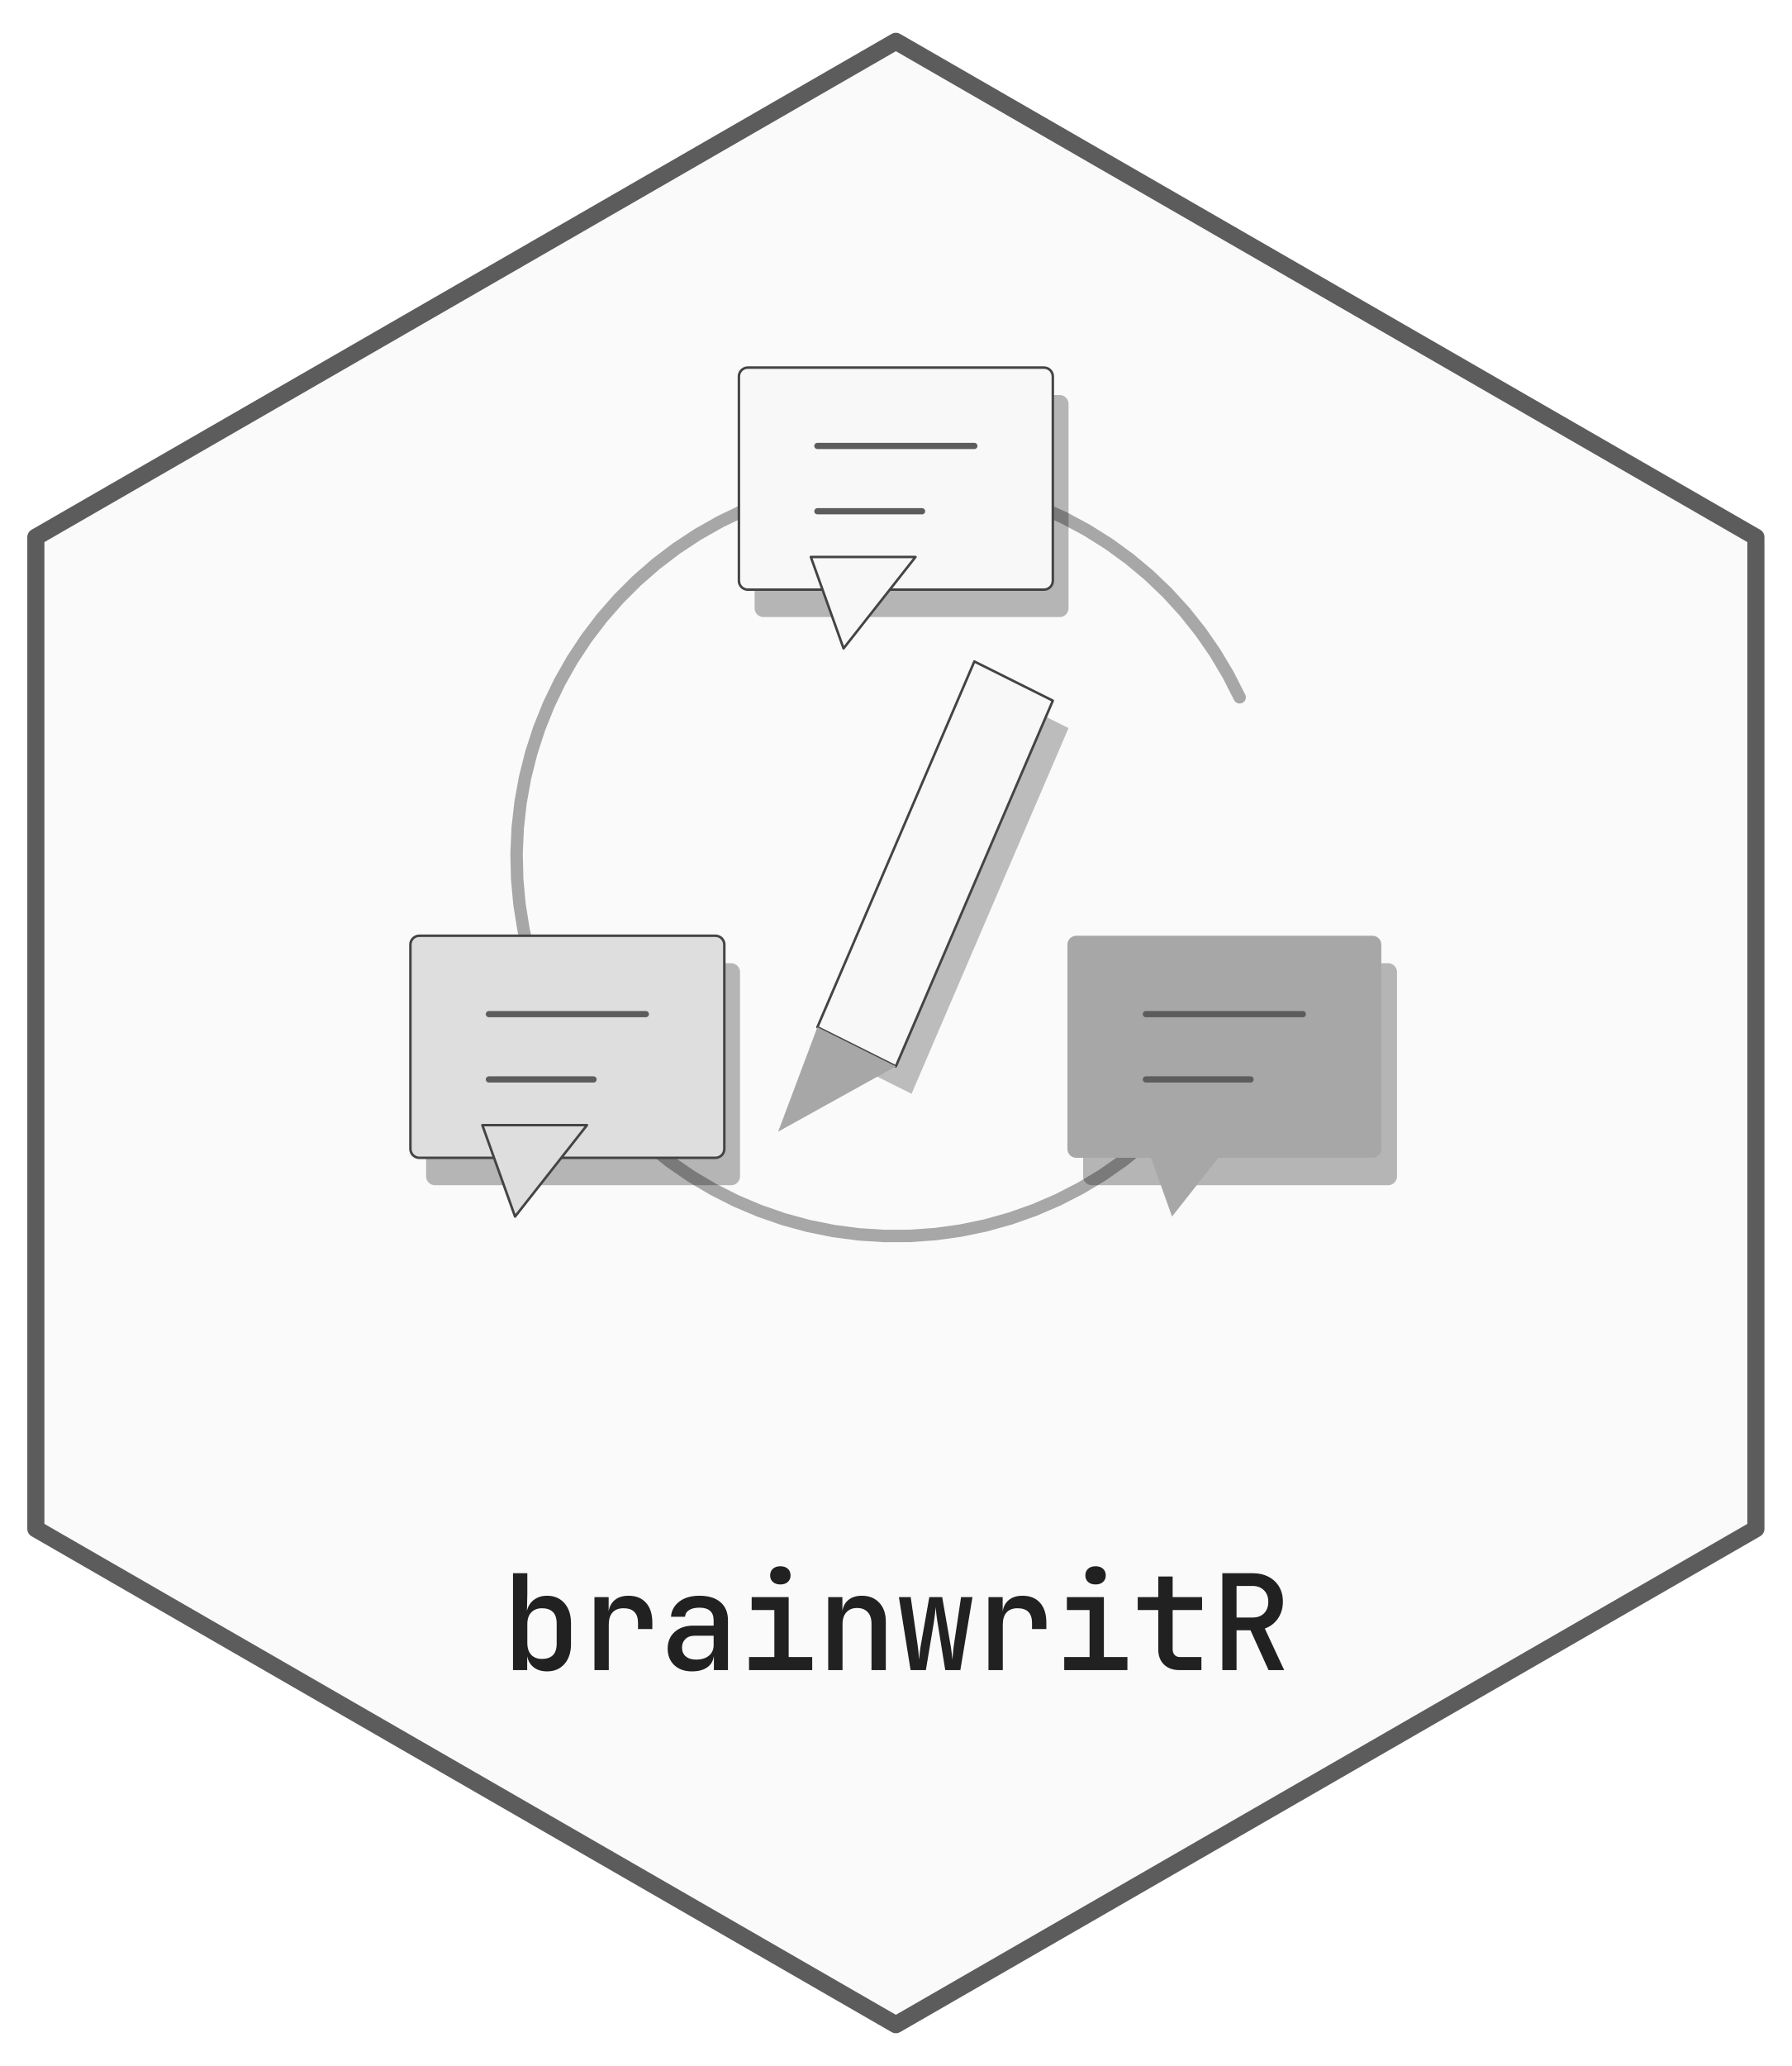
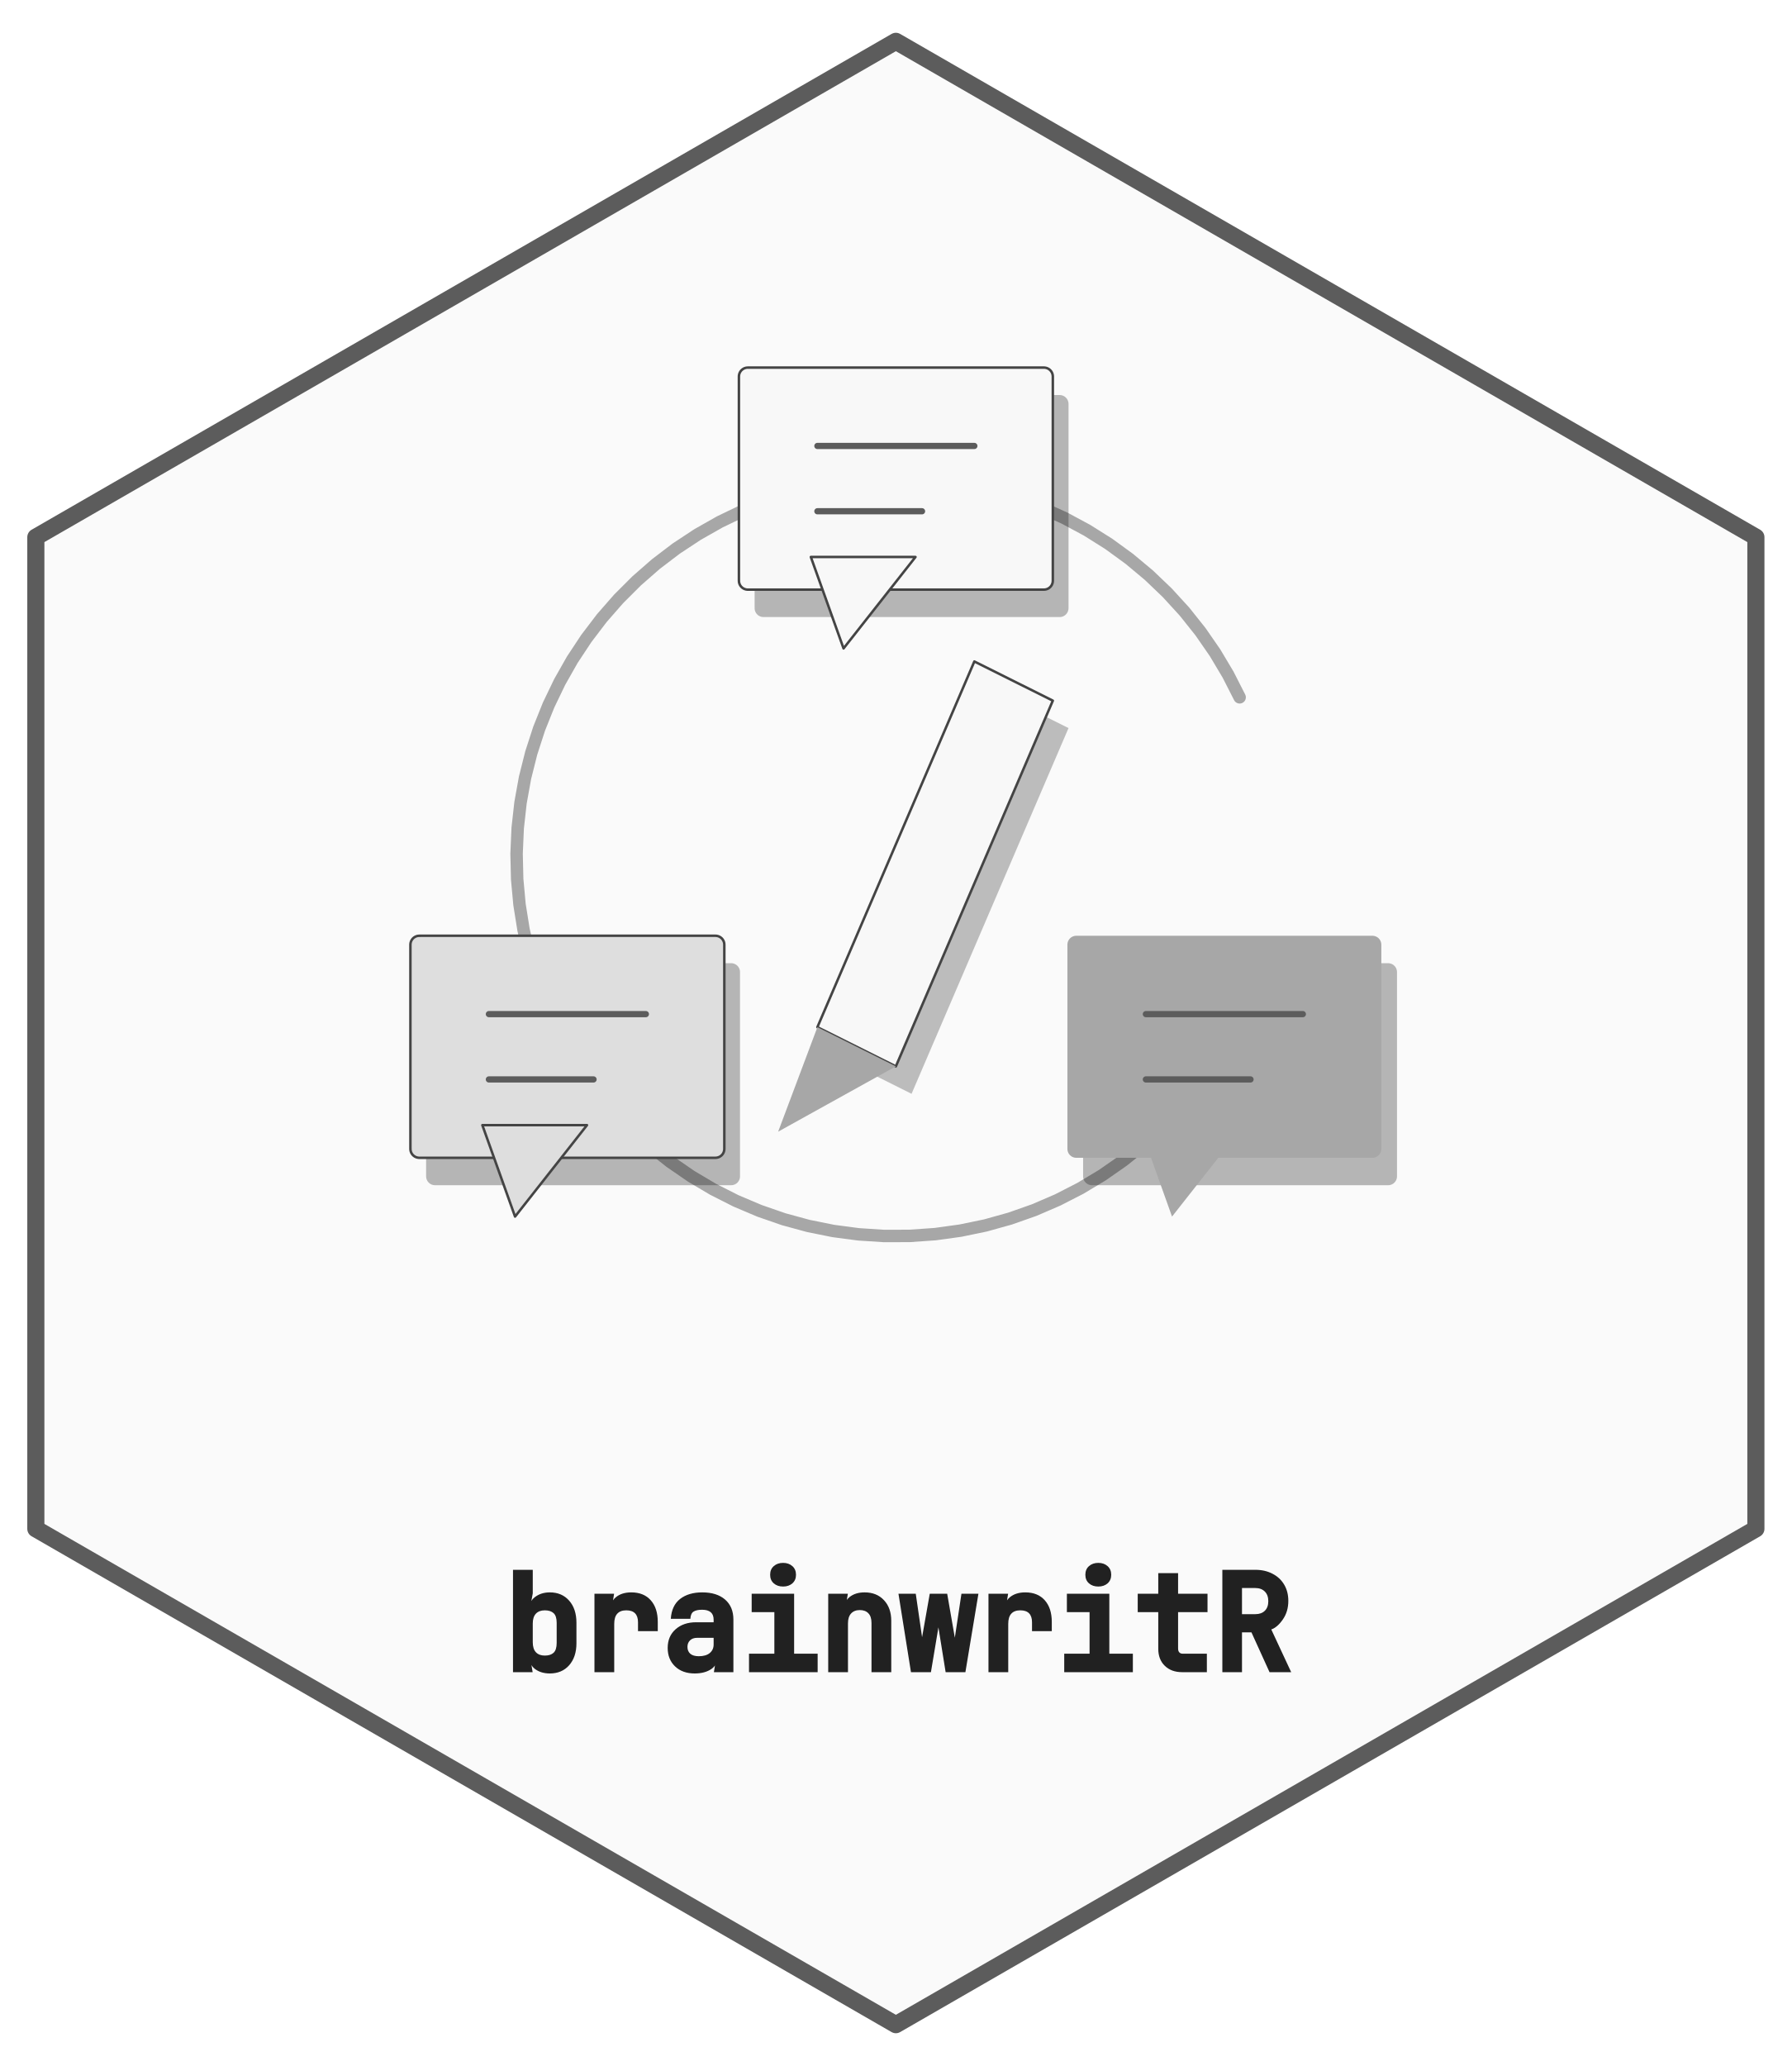
- <svg xmlns="http://www.w3.org/2000/svg" xmlns:xlink="http://www.w3.org/1999/xlink" width="432pt" height="498pt" viewBox="0 0 432 498">
+ <svg xmlns="http://www.w3.org/2000/svg" xmlns:xlink="http://www.w3.org/1999/xlink" width="432" height="498" viewBox="0 0 432 498">
  <defs>
    <g>
      <g id="glyph-0-0">
-         <path d="M 10.906 0.312 C 9.625 0.312 8.562 -0.004 7.719 -0.641 C 6.883 -1.273 6.348 -2.172 6.109 -3.328 L 6.109 0 L 2.688 0 L 2.688 -23.359 L 6.141 -23.359 L 6.141 -18.344 L 6.047 -14.266 C 6.305 -15.398 6.867 -16.289 7.734 -16.938 C 8.598 -17.594 9.656 -17.922 10.906 -17.922 C 12.656 -17.922 14.051 -17.32 15.094 -16.125 C 16.145 -14.938 16.672 -13.316 16.672 -11.266 L 16.672 -6.297 C 16.672 -4.273 16.145 -2.664 15.094 -1.469 C 14.051 -0.281 12.656 0.312 10.906 0.312 Z M 9.703 -2.688 C 10.805 -2.688 11.664 -2.977 12.281 -3.562 C 12.906 -4.156 13.219 -5.102 13.219 -6.406 L 13.219 -11.234 C 13.219 -12.516 12.906 -13.445 12.281 -14.031 C 11.664 -14.613 10.805 -14.906 9.703 -14.906 C 8.586 -14.906 7.711 -14.566 7.078 -13.891 C 6.453 -13.223 6.141 -12.285 6.141 -11.078 L 6.141 -6.562 C 6.141 -5.32 6.453 -4.363 7.078 -3.688 C 7.711 -3.02 8.586 -2.688 9.703 -2.688 Z M 9.703 -2.688 " />
+         <path d="M 11.562 0.312 C 10.133 0.312 8.938 -0.051 7.969 -0.781 C 7.008 -1.508 6.609 -2.578 6.766 -3.984 L 7.422 0 L 2.688 0 L 2.688 -24.672 L 7.453 -24.672 L 7.453 -19 L 6.703 -14.922 C 6.566 -16.305 6.992 -17.367 7.984 -18.109 C 8.973 -18.859 10.164 -19.234 11.562 -19.234 C 13.508 -19.234 15.066 -18.566 16.234 -17.234 C 17.398 -15.91 17.984 -14.141 17.984 -11.922 L 17.984 -6.953 C 17.984 -4.766 17.398 -3.004 16.234 -1.672 C 15.066 -0.348 13.508 0.312 11.562 0.312 Z M 10.359 -4 C 11.285 -4 11.992 -4.227 12.484 -4.688 C 12.973 -5.156 13.219 -5.945 13.219 -7.062 L 13.219 -11.891 C 13.219 -12.984 12.973 -13.758 12.484 -14.219 C 11.992 -14.676 11.285 -14.906 10.359 -14.906 C 9.43 -14.906 8.711 -14.633 8.203 -14.094 C 7.703 -13.551 7.453 -12.766 7.453 -11.734 L 7.453 -7.219 C 7.453 -6.156 7.703 -5.352 8.203 -4.812 C 8.711 -4.27 9.43 -4 10.359 -4 Z M 10.359 -4 " />
      </g>
      <g id="glyph-0-1">
-         <path d="M 3.328 0 L 3.328 -17.594 L 6.75 -17.594 L 6.75 -14.141 C 6.926 -15.316 7.426 -16.238 8.25 -16.906 C 9.082 -17.582 10.18 -17.922 11.547 -17.922 C 13.359 -17.922 14.766 -17.352 15.766 -16.219 C 16.773 -15.094 17.281 -13.504 17.281 -11.453 L 17.281 -9.891 L 13.828 -9.891 L 13.828 -11.359 C 13.828 -13.723 12.664 -14.906 10.344 -14.906 C 9.188 -14.906 8.301 -14.566 7.688 -13.891 C 7.082 -13.223 6.781 -12.25 6.781 -10.969 L 6.781 0 Z M 3.328 0 " />
+         <path d="M 3.328 0 L 3.328 -18.906 L 8.062 -18.906 L 7.406 -14.797 C 7.176 -16.203 7.535 -17.289 8.484 -18.062 C 9.441 -18.844 10.68 -19.234 12.203 -19.234 C 14.211 -19.234 15.781 -18.598 16.906 -17.328 C 18.031 -16.066 18.594 -14.328 18.594 -12.109 L 18.594 -9.891 L 13.828 -9.891 L 13.828 -12.016 C 13.828 -13.941 12.883 -14.906 11 -14.906 C 10.039 -14.906 9.316 -14.633 8.828 -14.094 C 8.336 -13.562 8.094 -12.738 8.094 -11.625 L 8.094 0 Z M 3.328 0 " />
      </g>
      <g id="glyph-0-2">
-         <path d="M 7.844 0.312 C 6.051 0.312 4.625 -0.191 3.562 -1.203 C 2.508 -2.211 1.984 -3.539 1.984 -5.188 C 1.984 -6.852 2.547 -8.191 3.672 -9.203 C 4.805 -10.211 6.312 -10.719 8.188 -10.719 L 13.062 -10.719 L 13.062 -12 C 13.062 -14.031 11.914 -15.047 9.625 -15.047 C 8.602 -15.047 7.781 -14.852 7.156 -14.469 C 6.539 -14.082 6.211 -13.547 6.172 -12.859 L 2.781 -12.859 C 2.883 -14.336 3.547 -15.551 4.766 -16.5 C 5.984 -17.445 7.613 -17.922 9.656 -17.922 C 11.832 -17.922 13.52 -17.398 14.719 -16.359 C 15.914 -15.328 16.516 -13.883 16.516 -12.031 L 16.516 0 L 13.125 0 L 13.125 -3.297 L 13.094 -3.297 C 12.938 -2.16 12.398 -1.273 11.484 -0.641 C 10.566 -0.004 9.352 0.312 7.844 0.312 Z M 8.828 -2.531 C 10.129 -2.531 11.16 -2.844 11.922 -3.469 C 12.68 -4.102 13.062 -4.953 13.062 -6.016 L 13.062 -8.281 L 8.453 -8.281 C 7.535 -8.281 6.801 -8.016 6.25 -7.484 C 5.707 -6.953 5.438 -6.27 5.438 -5.438 C 5.438 -4.539 5.734 -3.832 6.328 -3.312 C 6.93 -2.789 7.766 -2.531 8.828 -2.531 Z M 8.828 -2.531 " />
+         <path d="M 8.5 0.312 C 6.531 0.312 4.953 -0.254 3.766 -1.391 C 2.578 -2.523 1.984 -4.008 1.984 -5.844 C 1.984 -7.707 2.613 -9.203 3.875 -10.328 C 5.145 -11.461 6.801 -12.031 8.844 -12.031 L 13.062 -12.031 L 13.062 -12.656 C 13.062 -14.25 12.133 -15.047 10.281 -15.047 C 9.383 -15.047 8.703 -14.898 8.234 -14.609 C 7.766 -14.316 7.504 -13.734 7.453 -12.859 L 2.734 -12.859 C 2.879 -15.004 3.629 -16.602 4.984 -17.656 C 6.348 -18.707 8.125 -19.234 10.312 -19.234 C 12.656 -19.234 14.492 -18.656 15.828 -17.5 C 17.16 -16.344 17.828 -14.738 17.828 -12.688 L 17.828 0 L 13.125 0 L 13.75 -3.922 L 13.781 -3.922 C 14.008 -2.555 13.598 -1.508 12.547 -0.781 C 11.492 -0.051 10.145 0.312 8.5 0.312 Z M 9.484 -3.844 C 10.629 -3.844 11.508 -4.098 12.125 -4.609 C 12.75 -5.129 13.062 -5.816 13.062 -6.672 L 13.062 -8.281 L 9.109 -8.281 C 8.367 -8.281 7.789 -8.078 7.375 -7.672 C 6.957 -7.266 6.75 -6.738 6.75 -6.094 C 6.75 -5.395 6.977 -4.844 7.438 -4.438 C 7.906 -4.039 8.586 -3.844 9.484 -3.844 Z M 9.484 -3.844 " />
      </g>
      <g id="glyph-0-3">
-         <path d="M 2.594 0 L 2.594 -3.141 L 8.703 -3.141 L 8.703 -14.469 L 3.234 -14.469 L 3.234 -17.594 L 12.156 -17.594 L 12.156 -3.141 L 17.828 -3.141 L 17.828 0 Z M 10.156 -20.641 C 9.406 -20.641 8.805 -20.836 8.359 -21.234 C 7.91 -21.629 7.688 -22.156 7.688 -22.812 C 7.688 -23.5 7.91 -24.039 8.359 -24.438 C 8.805 -24.832 9.406 -25.031 10.156 -25.031 C 10.895 -25.031 11.488 -24.832 11.938 -24.438 C 12.383 -24.039 12.609 -23.5 12.609 -22.812 C 12.609 -22.156 12.383 -21.629 11.938 -21.234 C 11.488 -20.836 10.895 -20.641 10.156 -20.641 Z M 10.156 -20.641 " />
+         <path d="M 2.594 0 L 2.594 -4.453 L 8.703 -4.453 L 8.703 -14.469 L 3.234 -14.469 L 3.234 -18.906 L 13.469 -18.906 L 13.469 -4.453 L 19.141 -4.453 L 19.141 0 Z M 10.812 -20.641 C 9.895 -20.641 9.145 -20.895 8.562 -21.406 C 7.977 -21.926 7.688 -22.613 7.688 -23.469 C 7.688 -24.352 7.977 -25.051 8.562 -25.562 C 9.145 -26.082 9.895 -26.344 10.812 -26.344 C 11.719 -26.344 12.461 -26.082 13.047 -25.562 C 13.629 -25.051 13.922 -24.352 13.922 -23.469 C 13.922 -22.613 13.629 -21.926 13.047 -21.406 C 12.461 -20.895 11.719 -20.641 10.812 -20.641 Z M 10.812 -20.641 " />
      </g>
      <g id="glyph-0-4">
-         <path d="M 2.688 0 L 2.688 -17.594 L 6.109 -17.594 L 6.109 -14.234 C 6.285 -15.391 6.781 -16.289 7.594 -16.938 C 8.414 -17.594 9.488 -17.922 10.812 -17.922 C 12.562 -17.922 13.957 -17.359 15 -16.234 C 16.051 -15.117 16.578 -13.613 16.578 -11.719 L 16.578 0 L 13.125 0 L 13.125 -11.203 C 13.125 -12.422 12.812 -13.352 12.188 -14 C 11.57 -14.645 10.727 -14.969 9.656 -14.969 C 8.57 -14.969 7.711 -14.625 7.078 -13.938 C 6.453 -13.258 6.141 -12.316 6.141 -11.109 L 6.141 0 Z M 2.688 0 " />
+         <path d="M 2.688 0 L 2.688 -18.906 L 7.422 -18.906 L 6.766 -14.891 C 6.535 -16.285 6.891 -17.359 7.828 -18.109 C 8.773 -18.859 9.988 -19.234 11.469 -19.234 C 13.406 -19.234 14.957 -18.609 16.125 -17.359 C 17.301 -16.109 17.891 -14.445 17.891 -12.375 L 17.891 0 L 13.125 0 L 13.125 -11.859 C 13.125 -12.898 12.875 -13.676 12.375 -14.188 C 11.883 -14.707 11.195 -14.969 10.312 -14.969 C 9.414 -14.969 8.711 -14.691 8.203 -14.141 C 7.703 -13.598 7.453 -12.805 7.453 -11.766 L 7.453 0 Z M 2.688 0 " />
      </g>
      <g id="glyph-0-5">
-         <path d="M 3.547 0 L 0.734 -17.594 L 3.578 -17.594 L 5.25 -6.016 C 5.332 -5.441 5.406 -4.816 5.469 -4.141 C 5.531 -3.473 5.57 -2.926 5.594 -2.5 C 5.633 -2.926 5.688 -3.473 5.75 -4.141 C 5.82 -4.816 5.91 -5.441 6.016 -6.016 L 8.062 -17.594 L 11.172 -17.594 L 13.188 -6.016 C 13.289 -5.441 13.379 -4.816 13.453 -4.141 C 13.523 -3.473 13.582 -2.926 13.625 -2.5 C 13.676 -2.926 13.727 -3.473 13.781 -4.141 C 13.832 -4.816 13.898 -5.441 13.984 -6.016 L 15.719 -17.594 L 18.469 -17.594 L 15.547 0 L 11.906 0 L 10.047 -11.484 C 9.941 -12.086 9.848 -12.75 9.766 -13.469 C 9.691 -14.195 9.633 -14.773 9.594 -15.203 C 9.57 -14.773 9.516 -14.195 9.422 -13.469 C 9.328 -12.75 9.238 -12.086 9.156 -11.484 L 7.234 0 Z M 3.547 0 " />
+         <path d="M 3.641 0 L 0.625 -18.906 L 4.797 -18.906 L 6.562 -6.766 C 6.645 -6.18 6.719 -5.547 6.781 -4.859 C 6.844 -4.18 6.664 -3.613 6.25 -3.156 C 5.852 -3.625 5.688 -4.195 5.75 -4.875 C 5.82 -5.562 5.914 -6.195 6.031 -6.781 L 8.172 -18.906 L 12.375 -18.906 L 14.484 -6.781 C 14.598 -6.195 14.691 -5.562 14.766 -4.875 C 14.836 -4.195 14.676 -3.625 14.281 -3.156 C 13.895 -3.625 13.727 -4.195 13.781 -4.875 C 13.832 -5.551 13.898 -6.18 13.984 -6.766 L 15.812 -18.906 L 19.906 -18.906 L 16.766 0 L 12 0 L 10.062 -12.031 C 9.945 -12.645 9.848 -13.316 9.766 -14.047 C 9.691 -14.785 9.852 -15.391 10.25 -15.859 C 10.664 -15.391 10.828 -14.785 10.734 -14.047 C 10.641 -13.316 10.551 -12.648 10.469 -12.047 L 8.453 0 Z M 3.641 0 " />
      </g>
      <g id="glyph-0-6">
-         <path d="M 11.359 0 C 9.805 0 8.566 -0.445 7.641 -1.344 C 6.723 -2.238 6.266 -3.453 6.266 -4.984 L 6.266 -14.469 L 1.312 -14.469 L 1.312 -17.594 L 6.266 -17.594 L 6.266 -22.562 L 9.734 -22.562 L 9.734 -17.594 L 16.828 -17.594 L 16.828 -14.469 L 9.734 -14.469 L 9.734 -5.031 C 9.734 -4.469 9.891 -4.008 10.203 -3.656 C 10.523 -3.312 10.961 -3.141 11.516 -3.141 L 16.672 -3.141 L 16.672 0 Z M 11.359 0 " />
+         <path d="M 12.016 0 C 10.285 0 8.895 -0.508 7.844 -1.531 C 6.789 -2.551 6.266 -3.922 6.266 -5.641 L 6.266 -14.469 L 1.312 -14.469 L 1.312 -18.906 L 6.266 -18.906 L 6.266 -23.875 L 11.047 -23.875 L 11.047 -18.906 L 18.141 -18.906 L 18.141 -14.469 L 11.047 -14.469 L 11.047 -5.688 C 11.047 -5.289 11.145 -4.984 11.344 -4.766 C 11.539 -4.555 11.816 -4.453 12.172 -4.453 L 17.984 -4.453 L 17.984 0 Z M 12.016 0 " />
      </g>
      <g id="glyph-0-7">
-         <path d="M 2.719 0 L 2.719 -23.359 L 10.016 -23.359 C 11.461 -23.359 12.734 -23.07 13.828 -22.5 C 14.93 -21.938 15.785 -21.145 16.391 -20.125 C 17.004 -19.102 17.312 -17.898 17.312 -16.516 C 17.312 -14.953 16.914 -13.594 16.125 -12.438 C 15.332 -11.289 14.273 -10.484 12.953 -10.016 L 17.625 0 L 13.859 0 L 9.5 -9.594 L 6.141 -9.594 L 6.141 0 Z M 6.141 -12.672 L 10.016 -12.672 C 11.172 -12.672 12.086 -13.008 12.766 -13.688 C 13.453 -14.375 13.797 -15.297 13.797 -16.453 C 13.797 -17.617 13.445 -18.547 12.75 -19.234 C 12.062 -19.93 11.148 -20.281 10.016 -20.281 L 6.141 -20.281 Z M 6.141 -12.672 " />
+         <path d="M 2.719 0 L 2.719 -24.672 L 10.672 -24.672 C 12.223 -24.672 13.598 -24.359 14.797 -23.734 C 16.004 -23.117 16.941 -22.25 17.609 -21.125 C 18.285 -20 18.625 -18.68 18.625 -17.172 C 18.625 -15.473 18.188 -13.988 17.312 -12.719 C 16.445 -11.457 15.516 -10.648 14.516 -10.297 L 19.312 0 L 14.094 0 L 9.734 -9.594 L 7.453 -9.594 L 7.453 0 Z M 7.453 -13.984 L 10.672 -13.984 C 11.648 -13.984 12.414 -14.258 12.969 -14.812 C 13.52 -15.363 13.797 -16.129 13.797 -17.109 C 13.797 -18.098 13.516 -18.875 12.953 -19.438 C 12.391 -20 11.629 -20.281 10.672 -20.281 L 7.453 -20.281 Z M 7.453 -13.984 " />
      </g>
    </g>
  </defs>
  <path fill-rule="nonzero" fill="rgb(98.039%, 98.039%, 98.039%)" fill-opacity="1" stroke-width="4.125" stroke-linecap="round" stroke-linejoin="round" stroke="rgb(36.078%, 36.078%, 36.078%)" stroke-opacity="1" stroke-miterlimit="10" d="M 216 9.961 L 423.359 129.48 L 423.359 368.52 L 216 488.039 L 8.641 368.52 L 8.641 129.48 Z M 216 9.961 " />
  <path fill="none" stroke-width="3" stroke-linecap="round" stroke-linejoin="round" stroke="rgb(65.49%, 65.49%, 65.49%)" stroke-opacity="1" stroke-miterlimit="10" d="M 298.887 168.086 L 296.094 162.602 L 292.941 157.316 L 289.438 152.258 L 285.602 147.441 L 281.449 142.898 L 277 138.645 L 272.273 134.699 L 267.293 131.078 L 262.078 127.801 L 256.652 124.883 L 251.043 122.336 L 245.277 120.172 L 239.379 118.402 L 233.371 117.031 L 227.285 116.066 L 221.148 115.512 L 214.988 115.375 L 208.836 115.648 L 202.711 116.336 L 196.648 117.434 L 190.676 118.938 L 184.816 120.84 L 179.098 123.129 L 173.547 125.801 L 168.188 128.84 L 163.047 132.227 L 158.148 135.957 L 153.512 140.008 L 149.156 144.359 L 145.105 148.992 L 141.375 153.891 L 137.984 159.023 L 134.949 164.379 L 132.281 169.922 L 129.992 175.633 L 128.094 181.484 L 126.594 187.449 L 125.5 193.504 L 124.82 199.617 L 124.551 205.762 L 124.695 211.91 L 125.258 218.039 L 126.23 224.109 L 127.609 230.105 L 129.391 235.996 L 131.566 241.75 L 134.121 247.344 L 137.051 252.758 L 140.34 257.961 L 143.969 262.93 L 147.93 267.645 L 152.195 272.082 L 156.75 276.223 L 161.578 280.047 L 166.648 283.539 L 171.945 286.68 L 177.441 289.461 L 183.113 291.863 L 188.934 293.883 L 194.875 295.504 L 200.914 296.723 L 207.023 297.531 L 213.172 297.93 L 219.332 297.91 L 225.48 297.48 L 231.582 296.637 L 237.613 295.387 L 243.551 293.73 L 249.359 291.684 L 255.016 289.246 L 260.496 286.438 L 265.777 283.266 L 270.828 279.746 L 275.633 275.895 L 280.168 271.727 L 284.406 267.266 L 288.34 262.531 L 291.941 257.543 L 295.203 252.32 " />
  <path fill-rule="nonzero" fill="rgb(1.961%, 1.961%, 1.961%)" fill-opacity="0.278" d="M 184.082 148.742 L 255.488 148.742 L 255.402 148.738 L 255.746 148.727 L 256.082 148.656 L 256.406 148.535 L 256.703 148.363 L 256.969 148.145 L 257.199 147.887 L 257.383 147.594 L 257.516 147.277 L 257.602 146.941 L 257.629 146.598 L 257.629 97.359 L 257.602 97.016 L 257.516 96.68 L 257.383 96.363 L 257.199 96.074 L 256.969 95.816 L 256.703 95.598 L 256.406 95.426 L 256.082 95.305 L 255.746 95.234 L 255.488 95.219 L 184.082 95.219 L 184.34 95.234 L 183.996 95.219 L 183.652 95.262 L 183.324 95.359 L 183.012 95.504 L 182.727 95.699 L 182.48 95.941 L 182.273 96.215 L 182.113 96.52 L 182.004 96.848 L 181.949 97.188 L 181.941 97.359 L 181.941 146.598 L 181.949 146.426 L 181.949 146.773 L 182.004 147.113 L 182.113 147.438 L 182.273 147.742 L 182.48 148.02 L 182.727 148.258 L 183.012 148.453 L 183.324 148.602 L 183.652 148.695 L 183.996 148.738 Z M 184.082 148.742 " />
  <path fill-rule="nonzero" fill="rgb(97.255%, 97.255%, 97.255%)" fill-opacity="1" stroke-width="0.6" stroke-linecap="round" stroke-linejoin="round" stroke="rgb(26.667%, 26.667%, 26.667%)" stroke-opacity="1" stroke-miterlimit="10" d="M 180.297 142.129 L 251.703 142.129 L 251.617 142.129 L 251.961 142.113 L 252.297 142.043 L 252.621 141.922 L 252.918 141.75 L 253.184 141.531 L 253.414 141.273 L 253.598 140.984 L 253.734 140.664 L 253.816 140.332 L 253.844 139.988 L 253.844 90.746 L 253.816 90.406 L 253.734 90.07 L 253.598 89.754 L 253.414 89.461 L 253.184 89.203 L 252.918 88.984 L 252.621 88.812 L 252.297 88.691 L 251.961 88.621 L 251.703 88.605 L 180.297 88.605 L 180.555 88.621 L 180.211 88.609 L 179.871 88.648 L 179.539 88.746 L 179.227 88.895 L 178.945 89.09 L 178.695 89.328 L 178.488 89.605 L 178.328 89.91 L 178.219 90.234 L 178.164 90.574 L 178.156 90.746 L 178.156 139.988 L 178.164 139.816 L 178.164 140.16 L 178.219 140.5 L 178.328 140.828 L 178.488 141.133 L 178.695 141.406 L 178.945 141.645 L 179.227 141.844 L 179.539 141.988 L 179.871 142.086 L 180.211 142.129 Z M 180.297 142.129 " />
  <path fill-rule="nonzero" fill="rgb(97.255%, 97.255%, 97.255%)" fill-opacity="1" stroke-width="0.6" stroke-linecap="round" stroke-linejoin="round" stroke="rgb(26.667%, 26.667%, 26.667%)" stroke-opacity="1" stroke-miterlimit="10" d="M 195.5 134.258 L 203.387 156.297 L 220.73 134.258 Z M 195.5 134.258 " />
  <path fill="none" stroke-width="1.5" stroke-linecap="round" stroke-linejoin="round" stroke="rgb(36.078%, 36.078%, 36.078%)" stroke-opacity="1" stroke-miterlimit="10" d="M 197.078 107.496 L 234.922 107.496 " />
  <path fill="none" stroke-width="1.5" stroke-linecap="round" stroke-linejoin="round" stroke="rgb(36.078%, 36.078%, 36.078%)" stroke-opacity="1" stroke-miterlimit="10" d="M 197.078 123.238 L 222.309 123.238 " />
  <path fill-rule="nonzero" fill="rgb(1.961%, 1.961%, 1.961%)" fill-opacity="0.278" d="M 104.879 285.695 L 176.285 285.695 L 176.199 285.691 L 176.543 285.68 L 176.879 285.609 L 177.203 285.488 L 177.5 285.316 L 177.77 285.098 L 177.996 284.84 L 178.18 284.547 L 178.316 284.23 L 178.398 283.895 L 178.426 283.551 L 178.426 234.312 L 178.398 233.969 L 178.316 233.633 L 178.18 233.316 L 177.996 233.027 L 177.77 232.77 L 177.5 232.551 L 177.203 232.379 L 176.879 232.258 L 176.543 232.188 L 176.285 232.172 L 104.879 232.172 L 105.137 232.188 L 104.793 232.172 L 104.453 232.215 L 104.121 232.312 L 103.809 232.457 L 103.527 232.652 L 103.277 232.895 L 103.07 233.168 L 102.91 233.473 L 102.801 233.801 L 102.746 234.141 L 102.738 234.312 L 102.738 283.551 L 102.746 283.379 L 102.746 283.727 L 102.801 284.066 L 102.91 284.391 L 103.07 284.695 L 103.277 284.973 L 103.527 285.211 L 103.809 285.406 L 104.121 285.555 L 104.453 285.648 L 104.793 285.691 Z M 104.879 285.695 " />
  <path fill-rule="nonzero" fill="rgb(87.059%, 87.059%, 87.059%)" fill-opacity="1" stroke-width="0.6" stroke-linecap="round" stroke-linejoin="round" stroke="rgb(26.667%, 26.667%, 26.667%)" stroke-opacity="1" stroke-miterlimit="10" d="M 101.098 279.082 L 172.5 279.082 L 172.414 279.082 L 172.758 279.066 L 173.098 278.996 L 173.418 278.875 L 173.715 278.703 L 173.984 278.484 L 174.211 278.227 L 174.395 277.938 L 174.531 277.617 L 174.613 277.285 L 174.641 276.941 L 174.641 227.699 L 174.613 227.359 L 174.531 227.023 L 174.395 226.707 L 174.211 226.414 L 173.984 226.156 L 173.715 225.938 L 173.418 225.766 L 173.098 225.645 L 172.758 225.574 L 172.5 225.559 L 101.098 225.559 L 101.355 225.574 L 101.008 225.562 L 100.668 225.602 L 100.336 225.699 L 100.027 225.848 L 99.742 226.043 L 99.492 226.281 L 99.285 226.559 L 99.125 226.863 L 99.016 227.188 L 98.961 227.527 L 98.953 227.699 L 98.953 276.941 L 98.961 276.77 L 98.961 277.113 L 99.016 277.453 L 99.125 277.781 L 99.285 278.086 L 99.492 278.359 L 99.742 278.598 L 100.027 278.797 L 100.336 278.941 L 100.668 279.039 L 101.008 279.082 Z M 101.098 279.082 " />
  <path fill-rule="nonzero" fill="rgb(87.059%, 87.059%, 87.059%)" fill-opacity="1" stroke-width="0.6" stroke-linecap="round" stroke-linejoin="round" stroke="rgb(26.667%, 26.667%, 26.667%)" stroke-opacity="1" stroke-miterlimit="10" d="M 116.301 271.211 L 124.184 293.25 L 141.527 271.211 Z M 116.301 271.211 " />
  <path fill="none" stroke-width="1.5" stroke-linecap="round" stroke-linejoin="round" stroke="rgb(36.078%, 36.078%, 36.078%)" stroke-opacity="1" stroke-miterlimit="10" d="M 117.875 244.449 L 155.719 244.449 " />
  <path fill="none" stroke-width="1.5" stroke-linecap="round" stroke-linejoin="round" stroke="rgb(36.078%, 36.078%, 36.078%)" stroke-opacity="1" stroke-miterlimit="10" d="M 117.875 260.191 L 143.105 260.191 " />
  <path fill-rule="nonzero" fill="rgb(1.961%, 1.961%, 1.961%)" fill-opacity="0.278" d="M 263.285 285.695 L 334.688 285.695 L 334.602 285.691 L 334.945 285.68 L 335.285 285.609 L 335.605 285.488 L 335.906 285.316 L 336.172 285.098 L 336.398 284.84 L 336.586 284.547 L 336.719 284.23 L 336.801 283.895 L 336.828 283.551 L 336.828 234.312 L 336.801 233.969 L 336.719 233.633 L 336.586 233.316 L 336.398 233.027 L 336.172 232.77 L 335.906 232.551 L 335.605 232.379 L 335.285 232.258 L 334.945 232.188 L 334.688 232.172 L 263.285 232.172 L 263.543 232.188 L 263.199 232.172 L 262.855 232.215 L 262.523 232.312 L 262.215 232.457 L 261.93 232.652 L 261.68 232.895 L 261.473 233.168 L 261.312 233.473 L 261.207 233.801 L 261.148 234.141 L 261.145 234.312 L 261.145 283.551 L 261.148 283.379 L 261.148 283.727 L 261.207 284.066 L 261.312 284.391 L 261.473 284.695 L 261.68 284.973 L 261.93 285.211 L 262.215 285.406 L 262.523 285.555 L 262.855 285.648 L 263.199 285.691 Z M 263.285 285.695 " />
  <path fill-rule="nonzero" fill="rgb(65.49%, 65.49%, 65.49%)" fill-opacity="1" d="M 259.5 279.082 L 330.902 279.082 L 330.816 279.082 L 331.164 279.066 L 331.5 278.996 L 331.82 278.875 L 332.121 278.703 L 332.387 278.484 L 332.617 278.227 L 332.801 277.938 L 332.934 277.617 L 333.016 277.285 L 333.047 276.941 L 333.047 227.699 L 333.016 227.359 L 332.934 227.023 L 332.801 226.707 L 332.617 226.414 L 332.387 226.156 L 332.121 225.938 L 331.82 225.766 L 331.5 225.645 L 331.164 225.574 L 330.902 225.559 L 259.5 225.559 L 259.758 225.574 L 259.414 225.562 L 259.07 225.602 L 258.742 225.699 L 258.43 225.848 L 258.145 226.043 L 257.898 226.281 L 257.691 226.559 L 257.531 226.863 L 257.422 227.188 L 257.367 227.527 L 257.359 227.699 L 257.359 276.941 L 257.367 276.77 L 257.367 277.113 L 257.422 277.453 L 257.531 277.781 L 257.691 278.086 L 257.898 278.359 L 258.145 278.598 L 258.43 278.797 L 258.742 278.941 L 259.07 279.039 L 259.414 279.082 Z M 259.5 279.082 " />
  <path fill-rule="nonzero" fill="rgb(65.49%, 65.49%, 65.49%)" fill-opacity="1" d="M 274.703 271.211 L 282.586 293.25 L 299.934 271.211 Z M 274.703 271.211 " />
  <path fill="none" stroke-width="1.5" stroke-linecap="round" stroke-linejoin="round" stroke="rgb(36.078%, 36.078%, 36.078%)" stroke-opacity="1" stroke-miterlimit="10" d="M 276.281 244.449 L 314.125 244.449 " />
  <path fill="none" stroke-width="1.5" stroke-linecap="round" stroke-linejoin="round" stroke="rgb(36.078%, 36.078%, 36.078%)" stroke-opacity="1" stroke-miterlimit="10" d="M 276.281 260.191 L 301.508 260.191 " />
  <path fill-rule="nonzero" fill="rgb(1.961%, 1.961%, 1.961%)" fill-opacity="0.251" d="M 200.863 254.211 L 219.785 263.656 L 257.629 175.5 L 238.707 166.055 Z M 200.863 254.211 " />
  <path fill-rule="nonzero" fill="rgb(97.255%, 97.255%, 97.255%)" fill-opacity="1" stroke-width="0.6" stroke-linecap="round" stroke-linejoin="round" stroke="rgb(26.667%, 26.667%, 26.667%)" stroke-opacity="1" stroke-miterlimit="10" d="M 197.078 247.598 L 216 257.043 L 253.844 168.891 L 234.922 159.445 Z M 197.078 247.598 " />
  <path fill-rule="nonzero" fill="rgb(65.49%, 65.49%, 65.49%)" fill-opacity="1" d="M 197.078 247.598 L 216 257.043 L 187.617 272.785 Z M 197.078 247.598 " />
  <g fill="rgb(12.941%, 12.941%, 12.941%)" fill-opacity="1">
-     <use xlink:href="#glyph-0-0" x="121" y="402.569" />
-     <use xlink:href="#glyph-0-1" x="140" y="402.569" />
-     <use xlink:href="#glyph-0-2" x="159" y="402.569" />
-     <use xlink:href="#glyph-0-3" x="178" y="402.569" />
-     <use xlink:href="#glyph-0-4" x="197" y="402.569" />
-     <use xlink:href="#glyph-0-5" x="216" y="402.569" />
-     <use xlink:href="#glyph-0-1" x="235" y="402.569" />
-     <use xlink:href="#glyph-0-3" x="254" y="402.569" />
-     <use xlink:href="#glyph-0-6" x="273" y="402.569" />
-     <use xlink:href="#glyph-0-7" x="292" y="402.569" />
+     <use xlink:href="#glyph-0-0" x="121" y="403.069" />
+     <use xlink:href="#glyph-0-1" x="140" y="403.069" />
+     <use xlink:href="#glyph-0-2" x="159" y="403.069" />
+     <use xlink:href="#glyph-0-3" x="178" y="403.069" />
+     <use xlink:href="#glyph-0-4" x="197" y="403.069" />
+     <use xlink:href="#glyph-0-5" x="216" y="403.069" />
+     <use xlink:href="#glyph-0-1" x="235" y="403.069" />
+     <use xlink:href="#glyph-0-3" x="254" y="403.069" />
+     <use xlink:href="#glyph-0-6" x="273" y="403.069" />
+     <use xlink:href="#glyph-0-7" x="292" y="403.069" />
  </g>
</svg>
